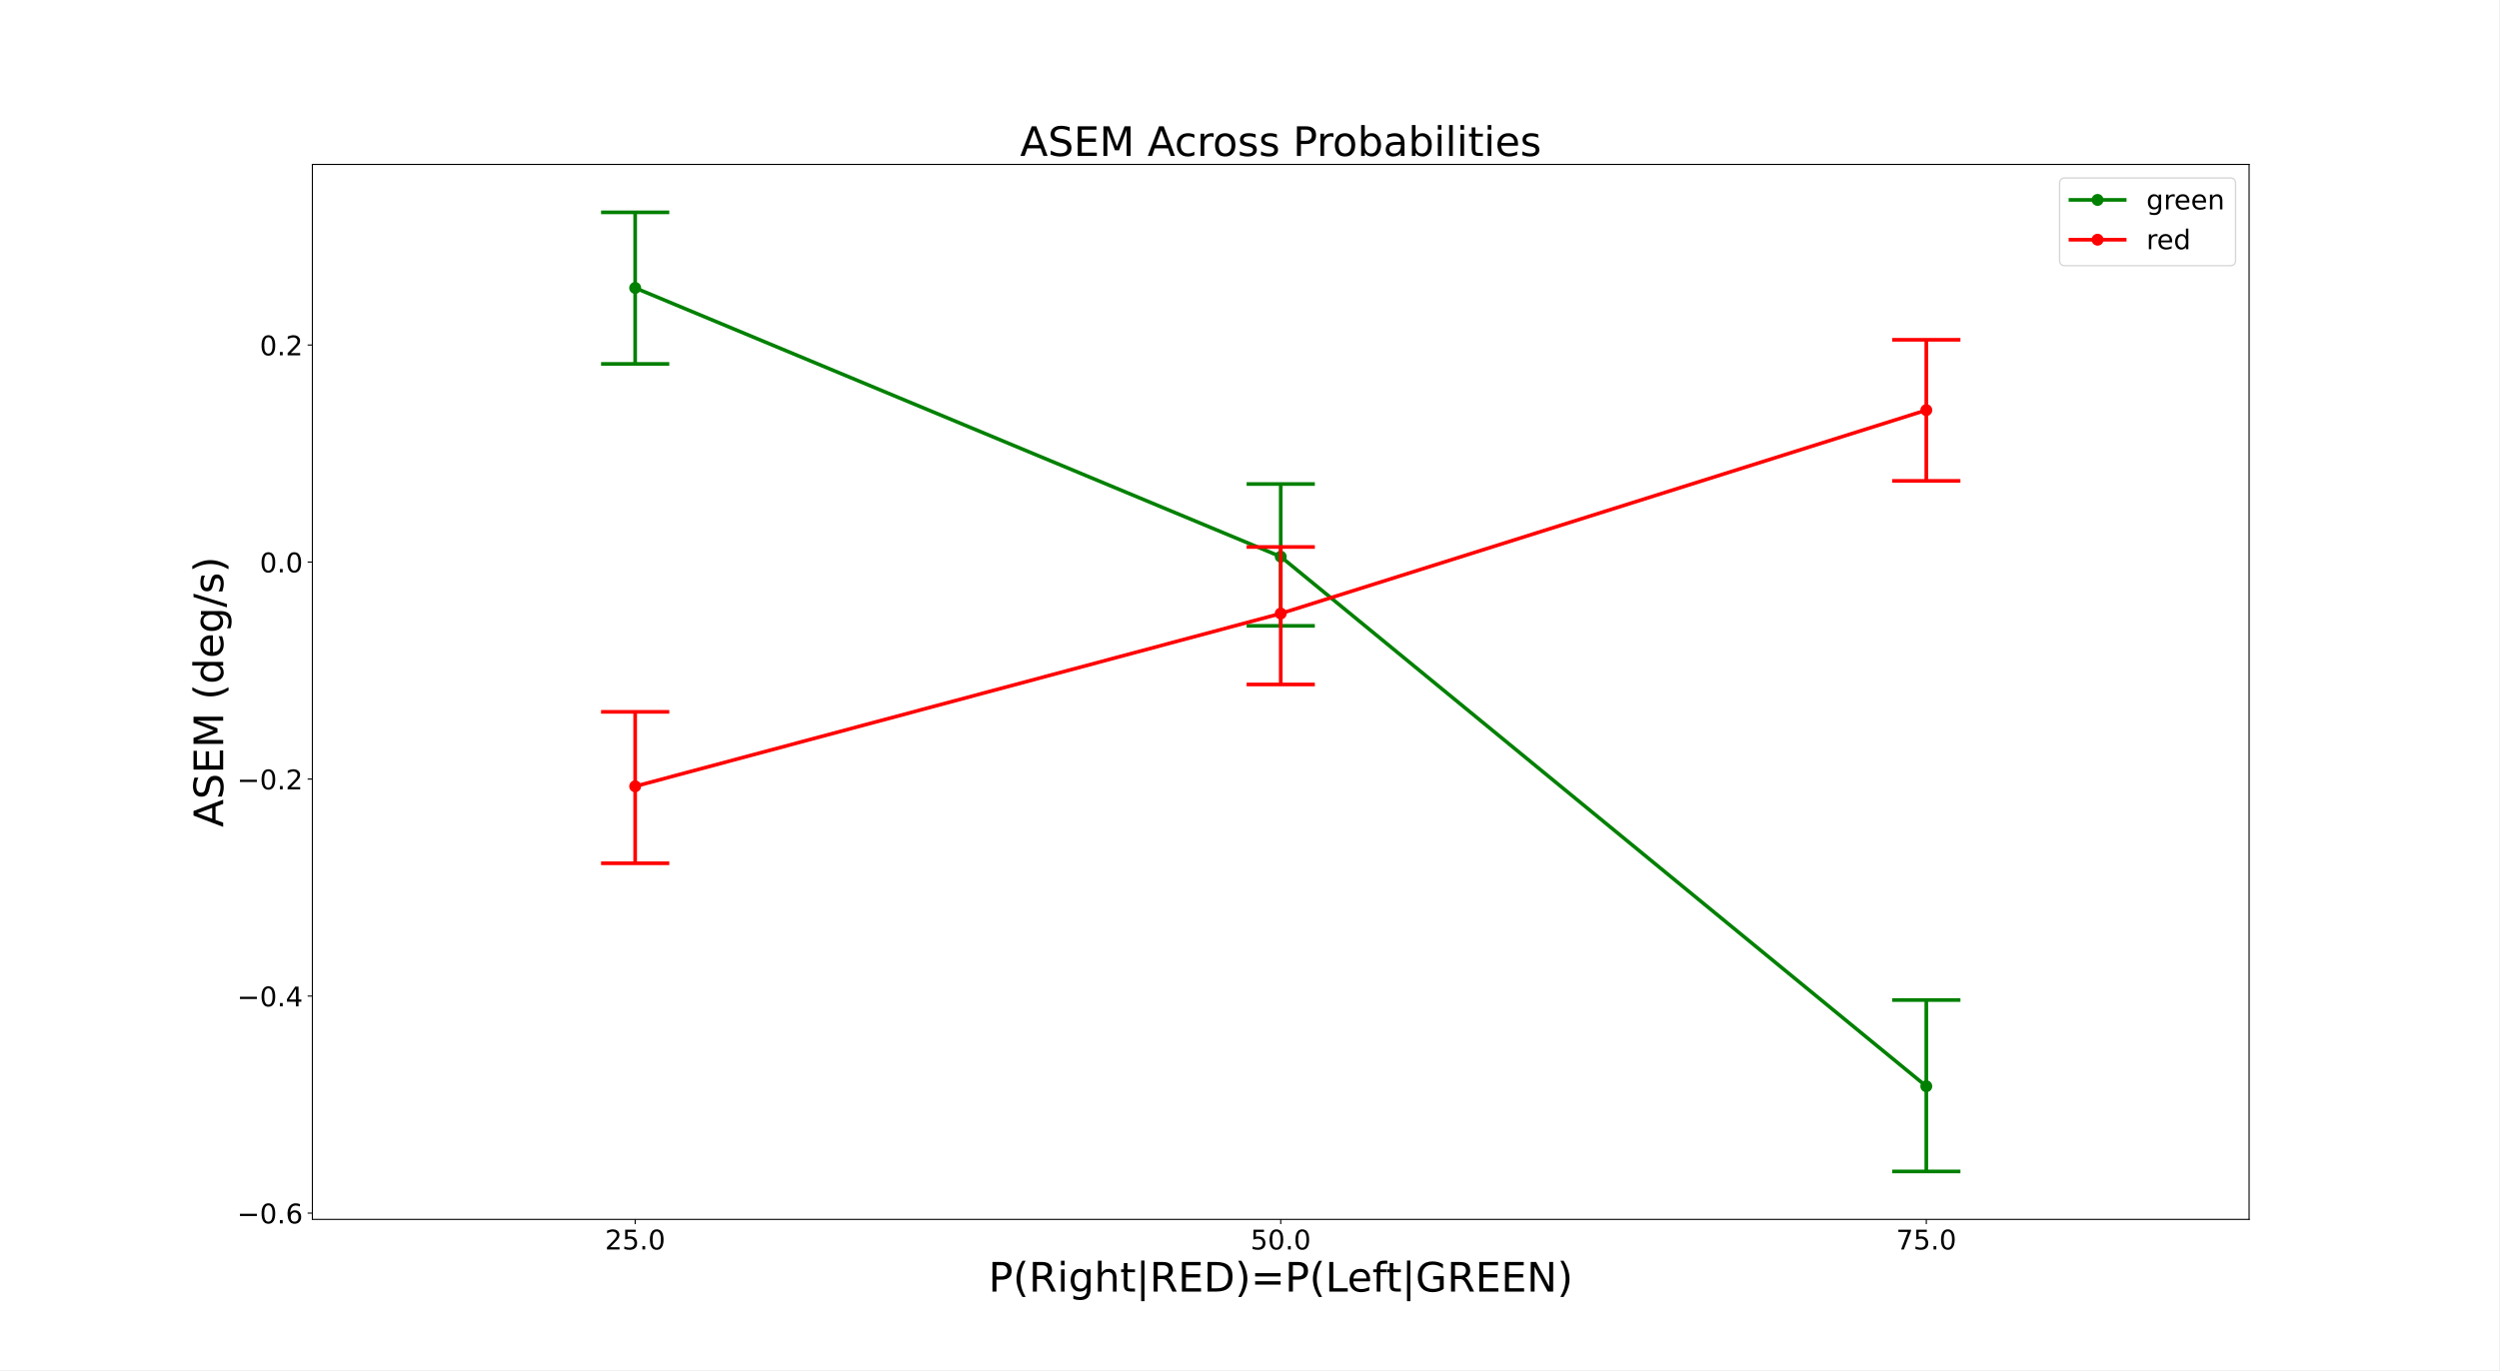
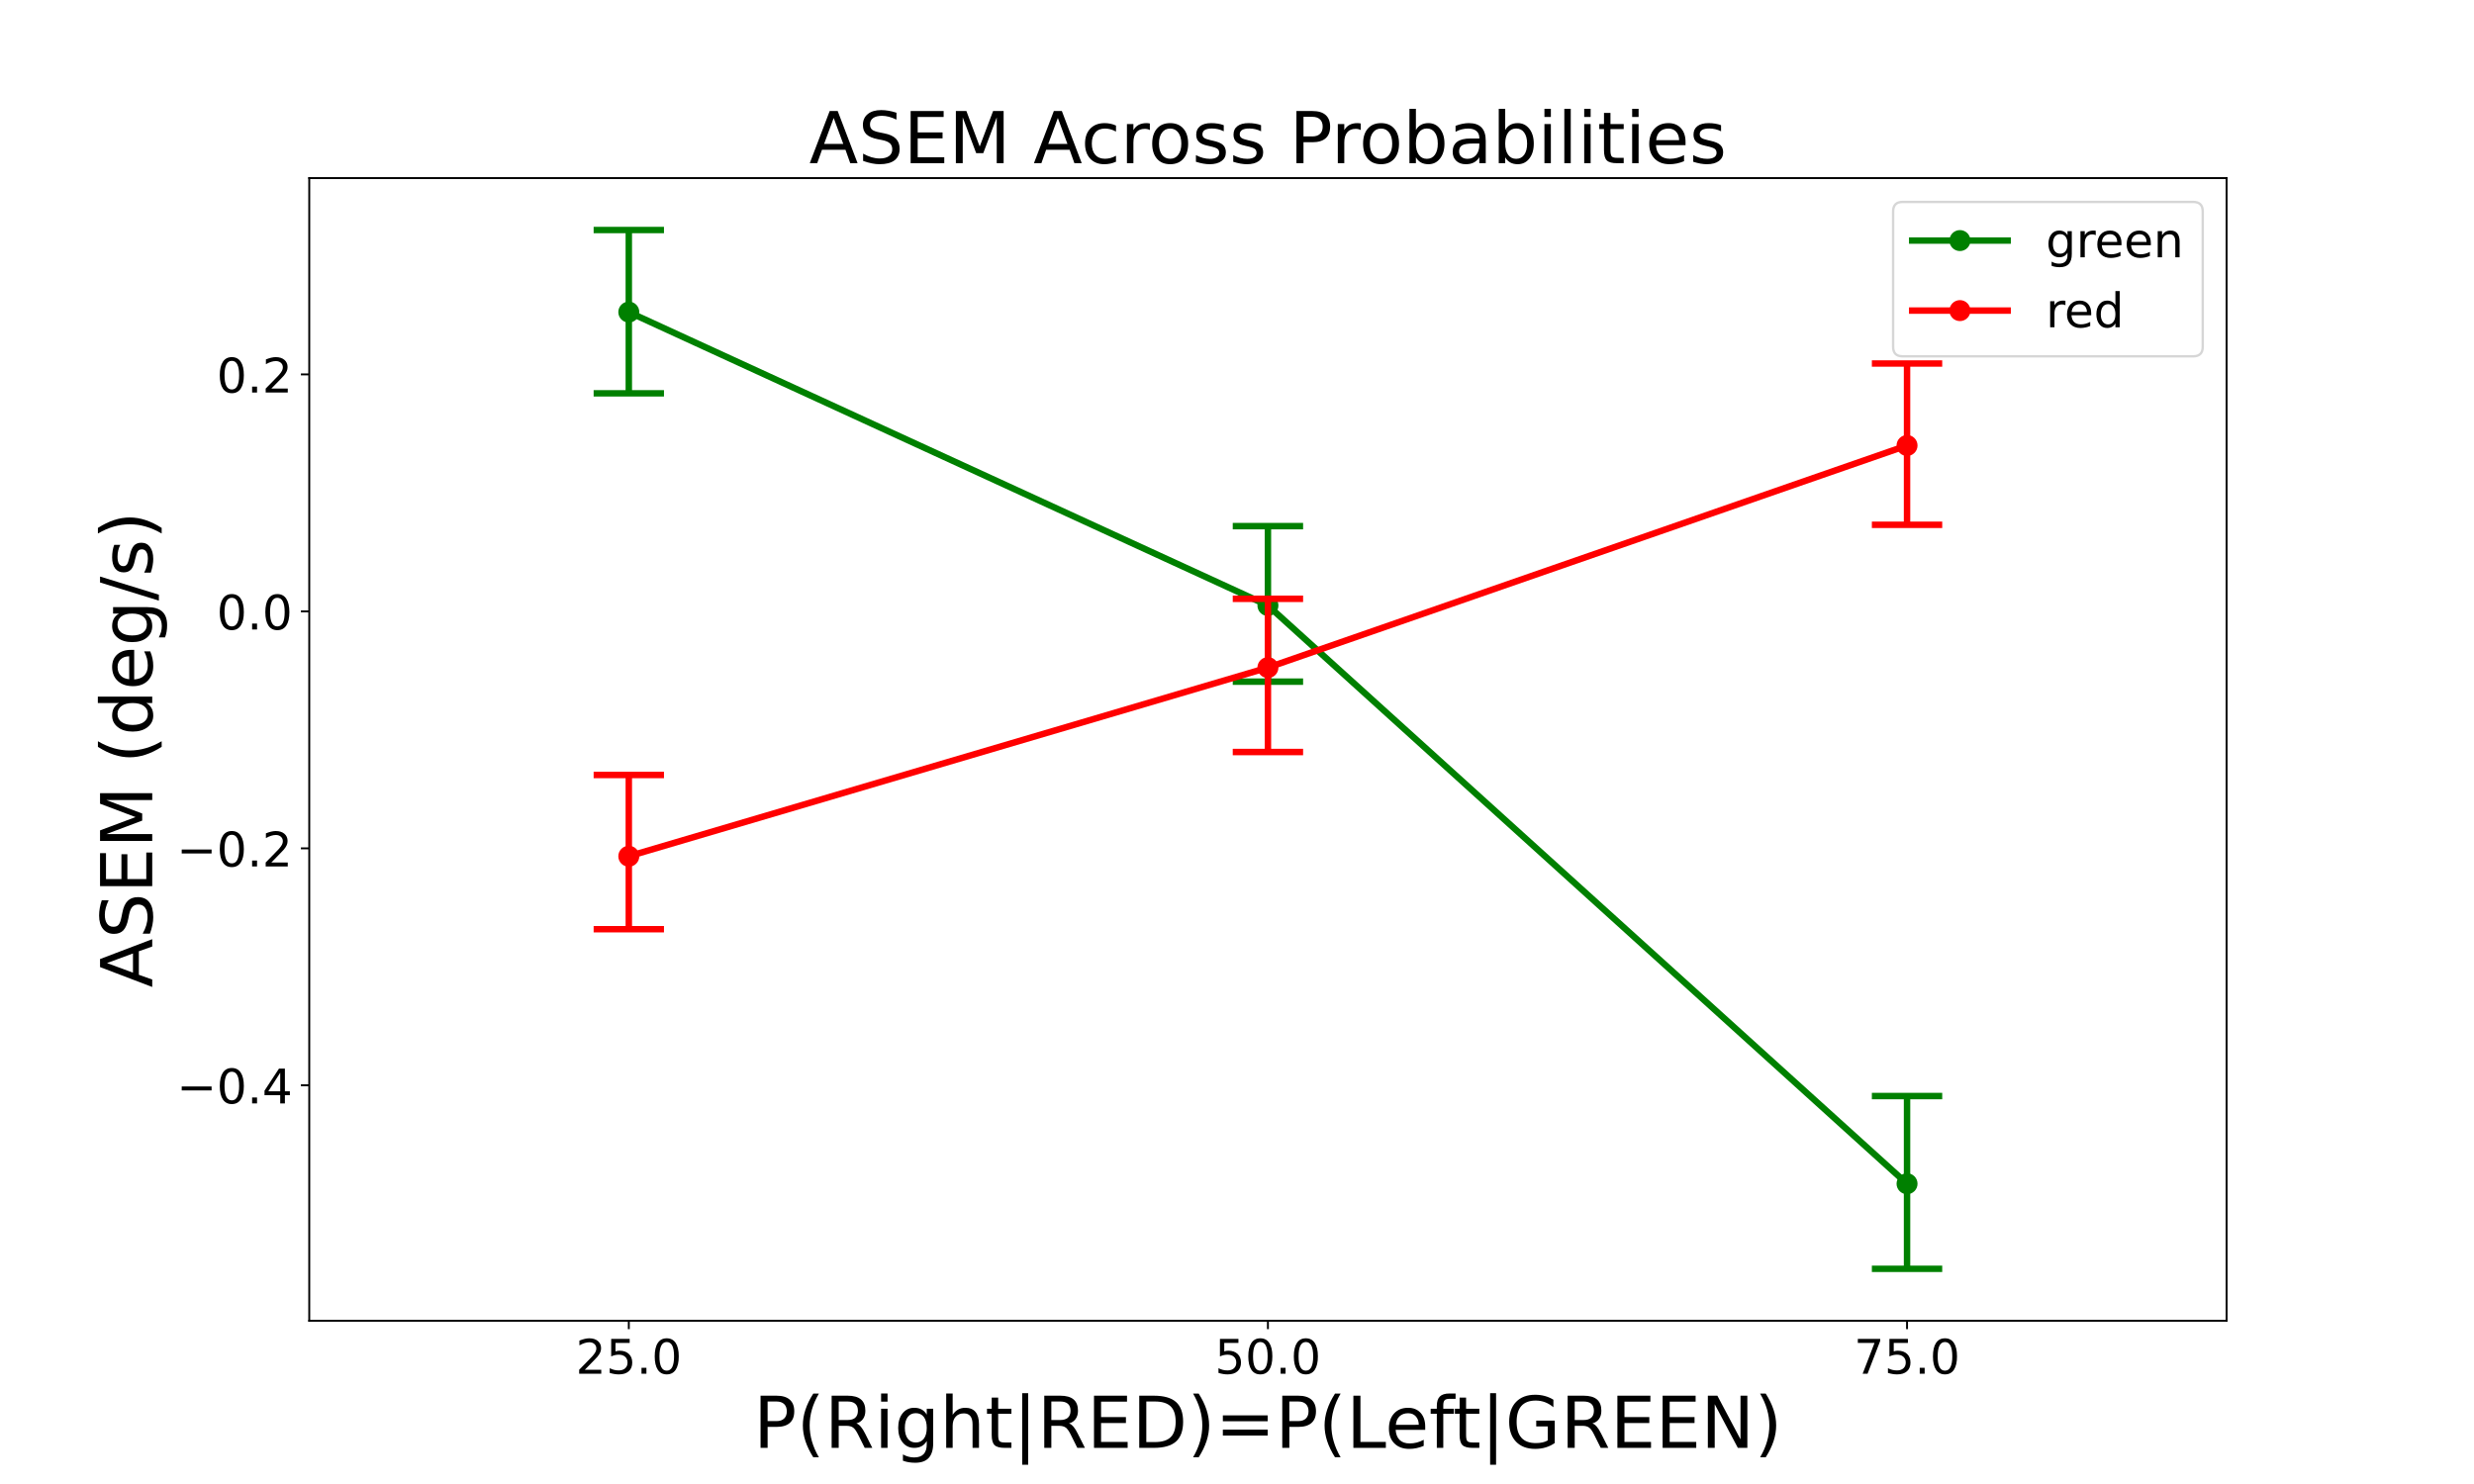
- <svg xmlns="http://www.w3.org/2000/svg" xmlns:xlink="http://www.w3.org/1999/xlink" width="1843.2pt" height="1010.88pt" viewBox="0 0 1843.2 1010.88" version="1.1">
+ <svg xmlns="http://www.w3.org/2000/svg" xmlns:xlink="http://www.w3.org/1999/xlink" width="1036.8pt" height="622.08pt" viewBox="0 0 1036.8 622.08" version="1.1">
  <defs>
    <style type="text/css">*{stroke-linejoin: round; stroke-linecap: butt}</style>
  </defs>
  <g id="figure_1">
    <g id="patch_1">
-       <path d="M 0 1010.88  L 1843.2 1010.88  L 1843.2 0  L 0 0  z " style="fill: #ffffff" />
+       <path d="M 0 622.08  L 1036.8 622.08  L 1036.8 0  L 0 0  z " style="fill: #ffffff" />
    </g>
    <g id="axes_1">
      <g id="patch_2">
-         <path d="M 230.4 899.683  L 1658.88 899.683  L 1658.88 121.306  L 230.4 121.306  z " style="fill: #ffffff" />
+         <path d="M 129.6 553.651  L 933.12 553.651  L 933.12 74.65  L 129.6 74.65  z " style="fill: #ffffff" />
      </g>
      <g id="matplotlib.axis_1">
        <g id="xtick_1">
          <g id="line2d_1">
            <defs>
-               <path id="m9258b7ae81" d="M 0 0  L 0 3.5  " style="stroke: #000000; stroke-width: 0.8" />
-             </defs>
-             <g>
-               <use xlink:href="#m9258b7ae81" x="468.48" y="899.683" style="stroke: #000000; stroke-width: 0.8" />
+               <path id="mec30c3f619" d="M 0 0  L 0 3.5  " style="stroke: #000000; stroke-width: 0.8" />
+             </defs>
+             <g>
+               <use xlink:href="#mec30c3f619" x="263.52" y="553.651" style="stroke: #000000; stroke-width: 0.8" />
            </g>
          </g>
          <g id="text_1">
-             <g transform="translate(446.2144 921.8801) scale(0.2 -0.2)">
+             <g transform="translate(241.2544 575.8481) scale(0.2 -0.2)">
              <defs>
                <path id="DejaVuSans-32" d="M 1228 531  L 3431 531  L 3431 0  L 469 0  L 469 531  Q 828 903 1448 1529  Q 2069 2156 2228 2338  Q 2531 2678 2651 2914  Q 2772 3150 2772 3378  Q 2772 3750 2511 3984  Q 2250 4219 1831 4219  Q 1534 4219 1204 4116  Q 875 4013 500 3803  L 500 4441  Q 881 4594 1212 4672  Q 1544 4750 1819 4750  Q 2544 4750 2975 4387  Q 3406 4025 3406 3419  Q 3406 3131 3298 2873  Q 3191 2616 2906 2266  Q 2828 2175 2409 1742  Q 1991 1309 1228 531  z " transform="scale(0.015625)" />
                <path id="DejaVuSans-35" d="M 691 4666  L 3169 4666  L 3169 4134  L 1269 4134  L 1269 2991  Q 1406 3038 1543 3061  Q 1681 3084 1819 3084  Q 2600 3084 3056 2656  Q 3513 2228 3513 1497  Q 3513 744 3044 326  Q 2575 -91 1722 -91  Q 1428 -91 1123 -41  Q 819 9 494 109  L 494 744  Q 775 591 1075 516  Q 1375 441 1709 441  Q 2250 441 2565 725  Q 2881 1009 2881 1497  Q 2881 1984 2565 2268  Q 2250 2553 1709 2553  Q 1456 2553 1204 2497  Q 953 2441 691 2322  L 691 4666  z " transform="scale(0.015625)" />
                <path id="DejaVuSans-2e" d="M 684 794  L 1344 794  L 1344 0  L 684 0  L 684 794  z " transform="scale(0.015625)" />
                <path id="DejaVuSans-30" d="M 2034 4250  Q 1547 4250 1301 3770  Q 1056 3291 1056 2328  Q 1056 1369 1301 889  Q 1547 409 2034 409  Q 2525 409 2770 889  Q 3016 1369 3016 2328  Q 3016 3291 2770 3770  Q 2525 4250 2034 4250  z M 2034 4750  Q 2819 4750 3233 4129  Q 3647 3509 3647 2328  Q 3647 1150 3233 529  Q 2819 -91 2034 -91  Q 1250 -91 836 529  Q 422 1150 422 2328  Q 422 3509 836 4129  Q 1250 4750 2034 4750  z " transform="scale(0.015625)" />
              </defs>
              <use xlink:href="#DejaVuSans-32" />
              <use xlink:href="#DejaVuSans-35" x="63.623" />
              <use xlink:href="#DejaVuSans-2e" x="127.246" />
              <use xlink:href="#DejaVuSans-30" x="159.033" />
            </g>
          </g>
        </g>
        <g id="xtick_2">
          <g id="line2d_2">
            <g>
-               <use xlink:href="#m9258b7ae81" x="944.64" y="899.683" style="stroke: #000000; stroke-width: 0.8" />
+               <use xlink:href="#mec30c3f619" x="531.36" y="553.651" style="stroke: #000000; stroke-width: 0.8" />
            </g>
          </g>
          <g id="text_2">
-             <g transform="translate(922.3744 921.8801) scale(0.2 -0.2)">
+             <g transform="translate(509.0944 575.8481) scale(0.2 -0.2)">
              <use xlink:href="#DejaVuSans-35" />
              <use xlink:href="#DejaVuSans-30" x="63.623" />
              <use xlink:href="#DejaVuSans-2e" x="127.246" />
              <use xlink:href="#DejaVuSans-30" x="159.033" />
            </g>
          </g>
        </g>
        <g id="xtick_3">
          <g id="line2d_3">
            <g>
-               <use xlink:href="#m9258b7ae81" x="1420.8" y="899.683" style="stroke: #000000; stroke-width: 0.8" />
+               <use xlink:href="#mec30c3f619" x="799.2" y="553.651" style="stroke: #000000; stroke-width: 0.8" />
            </g>
          </g>
          <g id="text_3">
-             <g transform="translate(1398.534 921.8801) scale(0.2 -0.2)">
+             <g transform="translate(776.9344 575.8481) scale(0.2 -0.2)">
              <defs>
                <path id="DejaVuSans-37" d="M 525 4666  L 3525 4666  L 3525 4397  L 1831 0  L 1172 0  L 2766 4134  L 525 4134  L 525 4666  z " transform="scale(0.015625)" />
              </defs>
              <use xlink:href="#DejaVuSans-37" />
              <use xlink:href="#DejaVuSans-35" x="63.623" />
              <use xlink:href="#DejaVuSans-2e" x="127.246" />
              <use xlink:href="#DejaVuSans-30" x="159.033" />
            </g>
          </g>
        </g>
        <g id="text_4">
-           <g transform="translate(729.0689 952.966) scale(0.3 -0.3)">
+           <g transform="translate(315.7889 606.934) scale(0.3 -0.3)">
            <defs>
              <path id="DejaVuSans-50" d="M 1259 4147  L 1259 2394  L 2053 2394  Q 2494 2394 2734 2622  Q 2975 2850 2975 3272  Q 2975 3691 2734 3919  Q 2494 4147 2053 4147  L 1259 4147  z M 628 4666  L 2053 4666  Q 2838 4666 3239 4311  Q 3641 3956 3641 3272  Q 3641 2581 3239 2228  Q 2838 1875 2053 1875  L 1259 1875  L 1259 0  L 628 0  L 628 4666  z " transform="scale(0.015625)" />
              <path id="DejaVuSans-28" d="M 1984 4856  Q 1566 4138 1362 3434  Q 1159 2731 1159 2009  Q 1159 1288 1364 580  Q 1569 -128 1984 -844  L 1484 -844  Q 1016 -109 783 600  Q 550 1309 550 2009  Q 550 2706 781 3412  Q 1013 4119 1484 4856  L 1984 4856  z " transform="scale(0.015625)" />
              <path id="DejaVuSans-52" d="M 2841 2188  Q 3044 2119 3236 1894  Q 3428 1669 3622 1275  L 4263 0  L 3584 0  L 2988 1197  Q 2756 1666 2539 1819  Q 2322 1972 1947 1972  L 1259 1972  L 1259 0  L 628 0  L 628 4666  L 2053 4666  Q 2853 4666 3247 4331  Q 3641 3997 3641 3322  Q 3641 2881 3436 2590  Q 3231 2300 2841 2188  z M 1259 4147  L 1259 2491  L 2053 2491  Q 2509 2491 2742 2702  Q 2975 2913 2975 3322  Q 2975 3731 2742 3939  Q 2509 4147 2053 4147  L 1259 4147  z " transform="scale(0.015625)" />
              <path id="DejaVuSans-69" d="M 603 3500  L 1178 3500  L 1178 0  L 603 0  L 603 3500  z M 603 4863  L 1178 4863  L 1178 4134  L 603 4134  L 603 4863  z " transform="scale(0.015625)" />
              <path id="DejaVuSans-67" d="M 2906 1791  Q 2906 2416 2648 2759  Q 2391 3103 1925 3103  Q 1463 3103 1205 2759  Q 947 2416 947 1791  Q 947 1169 1205 825  Q 1463 481 1925 481  Q 2391 481 2648 825  Q 2906 1169 2906 1791  z M 3481 434  Q 3481 -459 3084 -895  Q 2688 -1331 1869 -1331  Q 1566 -1331 1297 -1286  Q 1028 -1241 775 -1147  L 775 -588  Q 1028 -725 1275 -790  Q 1522 -856 1778 -856  Q 2344 -856 2625 -561  Q 2906 -266 2906 331  L 2906 616  Q 2728 306 2450 153  Q 2172 0 1784 0  Q 1141 0 747 490  Q 353 981 353 1791  Q 353 2603 747 3093  Q 1141 3584 1784 3584  Q 2172 3584 2450 3431  Q 2728 3278 2906 2969  L 2906 3500  L 3481 3500  L 3481 434  z " transform="scale(0.015625)" />
              <path id="DejaVuSans-68" d="M 3513 2113  L 3513 0  L 2938 0  L 2938 2094  Q 2938 2591 2744 2837  Q 2550 3084 2163 3084  Q 1697 3084 1428 2787  Q 1159 2491 1159 1978  L 1159 0  L 581 0  L 581 4863  L 1159 4863  L 1159 2956  Q 1366 3272 1645 3428  Q 1925 3584 2291 3584  Q 2894 3584 3203 3211  Q 3513 2838 3513 2113  z " transform="scale(0.015625)" />
              <path id="DejaVuSans-74" d="M 1172 4494  L 1172 3500  L 2356 3500  L 2356 3053  L 1172 3053  L 1172 1153  Q 1172 725 1289 603  Q 1406 481 1766 481  L 2356 481  L 2356 0  L 1766 0  Q 1100 0 847 248  Q 594 497 594 1153  L 594 3053  L 172 3053  L 172 3500  L 594 3500  L 594 4494  L 1172 4494  z " transform="scale(0.015625)" />
              <path id="DejaVuSans-7c" d="M 1344 4891  L 1344 -1509  L 813 -1509  L 813 4891  L 1344 4891  z " transform="scale(0.015625)" />
              <path id="DejaVuSans-45" d="M 628 4666  L 3578 4666  L 3578 4134  L 1259 4134  L 1259 2753  L 3481 2753  L 3481 2222  L 1259 2222  L 1259 531  L 3634 531  L 3634 0  L 628 0  L 628 4666  z " transform="scale(0.015625)" />
              <path id="DejaVuSans-44" d="M 1259 4147  L 1259 519  L 2022 519  Q 2988 519 3436 956  Q 3884 1394 3884 2338  Q 3884 3275 3436 3711  Q 2988 4147 2022 4147  L 1259 4147  z M 628 4666  L 1925 4666  Q 3281 4666 3915 4102  Q 4550 3538 4550 2338  Q 4550 1131 3912 565  Q 3275 0 1925 0  L 628 0  L 628 4666  z " transform="scale(0.015625)" />
              <path id="DejaVuSans-29" d="M 513 4856  L 1013 4856  Q 1481 4119 1714 3412  Q 1947 2706 1947 2009  Q 1947 1309 1714 600  Q 1481 -109 1013 -844  L 513 -844  Q 928 -128 1133 580  Q 1338 1288 1338 2009  Q 1338 2731 1133 3434  Q 928 4138 513 4856  z " transform="scale(0.015625)" />
              <path id="DejaVuSans-3d" d="M 678 2906  L 4684 2906  L 4684 2381  L 678 2381  L 678 2906  z M 678 1631  L 4684 1631  L 4684 1100  L 678 1100  L 678 1631  z " transform="scale(0.015625)" />
              <path id="DejaVuSans-4c" d="M 628 4666  L 1259 4666  L 1259 531  L 3531 531  L 3531 0  L 628 0  L 628 4666  z " transform="scale(0.015625)" />
              <path id="DejaVuSans-65" d="M 3597 1894  L 3597 1613  L 953 1613  Q 991 1019 1311 708  Q 1631 397 2203 397  Q 2534 397 2845 478  Q 3156 559 3463 722  L 3463 178  Q 3153 47 2828 -22  Q 2503 -91 2169 -91  Q 1331 -91 842 396  Q 353 884 353 1716  Q 353 2575 817 3079  Q 1281 3584 2069 3584  Q 2775 3584 3186 3129  Q 3597 2675 3597 1894  z M 3022 2063  Q 3016 2534 2758 2815  Q 2500 3097 2075 3097  Q 1594 3097 1305 2825  Q 1016 2553 972 2059  L 3022 2063  z " transform="scale(0.015625)" />
              <path id="DejaVuSans-66" d="M 2375 4863  L 2375 4384  L 1825 4384  Q 1516 4384 1395 4259  Q 1275 4134 1275 3809  L 1275 3500  L 2222 3500  L 2222 3053  L 1275 3053  L 1275 0  L 697 0  L 697 3053  L 147 3053  L 147 3500  L 697 3500  L 697 3744  Q 697 4328 969 4595  Q 1241 4863 1831 4863  L 2375 4863  z " transform="scale(0.015625)" />
              <path id="DejaVuSans-47" d="M 3809 666  L 3809 1919  L 2778 1919  L 2778 2438  L 4434 2438  L 4434 434  Q 4069 175 3628 42  Q 3188 -91 2688 -91  Q 1594 -91 976 548  Q 359 1188 359 2328  Q 359 3472 976 4111  Q 1594 4750 2688 4750  Q 3144 4750 3555 4637  Q 3966 4525 4313 4306  L 4313 3634  Q 3963 3931 3569 4081  Q 3175 4231 2741 4231  Q 1884 4231 1454 3753  Q 1025 3275 1025 2328  Q 1025 1384 1454 906  Q 1884 428 2741 428  Q 3075 428 3337 486  Q 3600 544 3809 666  z " transform="scale(0.015625)" />
              <path id="DejaVuSans-4e" d="M 628 4666  L 1478 4666  L 3547 763  L 3547 4666  L 4159 4666  L 4159 0  L 3309 0  L 1241 3903  L 1241 0  L 628 0  L 628 4666  z " transform="scale(0.015625)" />
            </defs>
            <use xlink:href="#DejaVuSans-50" />
            <use xlink:href="#DejaVuSans-28" x="60.303" />
            <use xlink:href="#DejaVuSans-52" x="99.316" />
            <use xlink:href="#DejaVuSans-69" x="168.799" />
            <use xlink:href="#DejaVuSans-67" x="196.582" />
            <use xlink:href="#DejaVuSans-68" x="260.059" />
            <use xlink:href="#DejaVuSans-74" x="323.438" />
            <use xlink:href="#DejaVuSans-7c" x="362.646" />
            <use xlink:href="#DejaVuSans-52" x="396.338" />
            <use xlink:href="#DejaVuSans-45" x="465.82" />
            <use xlink:href="#DejaVuSans-44" x="529.004" />
            <use xlink:href="#DejaVuSans-29" x="606.006" />
            <use xlink:href="#DejaVuSans-3d" x="645.02" />
            <use xlink:href="#DejaVuSans-50" x="728.809" />
            <use xlink:href="#DejaVuSans-28" x="789.111" />
            <use xlink:href="#DejaVuSans-4c" x="828.125" />
            <use xlink:href="#DejaVuSans-65" x="882.088" />
            <use xlink:href="#DejaVuSans-66" x="943.611" />
            <use xlink:href="#DejaVuSans-74" x="977.066" />
            <use xlink:href="#DejaVuSans-7c" x="1016.275" />
            <use xlink:href="#DejaVuSans-47" x="1049.967" />
            <use xlink:href="#DejaVuSans-52" x="1127.457" />
            <use xlink:href="#DejaVuSans-45" x="1196.939" />
            <use xlink:href="#DejaVuSans-45" x="1260.123" />
            <use xlink:href="#DejaVuSans-4e" x="1323.307" />
            <use xlink:href="#DejaVuSans-29" x="1398.111" />
          </g>
        </g>
      </g>
      <g id="matplotlib.axis_2">
        <g id="ytick_1">
          <g id="line2d_4">
            <defs>
-               <path id="m6751827b52" d="M 0 0  L -3.5 0  " style="stroke: #000000; stroke-width: 0.8" />
-             </defs>
-             <g>
-               <use xlink:href="#m6751827b52" x="230.4" y="895.049" style="stroke: #000000; stroke-width: 0.8" />
+               <path id="mea7cb22e58" d="M 0 0  L -3.5 0  " style="stroke: #000000; stroke-width: 0.8" />
+             </defs>
+             <g>
+               <use xlink:href="#mea7cb22e58" x="129.6" y="454.939" style="stroke: #000000; stroke-width: 0.8" />
            </g>
          </g>
          <g id="text_5">
-             <g transform="translate(174.8344 902.6473) scale(0.2 -0.2)">
+             <g transform="translate(74.03437 462.5374) scale(0.2 -0.2)">
              <defs>
                <path id="DejaVuSans-2212" d="M 678 2272  L 4684 2272  L 4684 1741  L 678 1741  L 678 2272  z " transform="scale(0.015625)" />
-                 <path id="DejaVuSans-36" d="M 2113 2584  Q 1688 2584 1439 2293  Q 1191 2003 1191 1497  Q 1191 994 1439 701  Q 1688 409 2113 409  Q 2538 409 2786 701  Q 3034 994 3034 1497  Q 3034 2003 2786 2293  Q 2538 2584 2113 2584  z M 3366 4563  L 3366 3988  Q 3128 4100 2886 4159  Q 2644 4219 2406 4219  Q 1781 4219 1451 3797  Q 1122 3375 1075 2522  Q 1259 2794 1537 2939  Q 1816 3084 2150 3084  Q 2853 3084 3261 2657  Q 3669 2231 3669 1497  Q 3669 778 3244 343  Q 2819 -91 2113 -91  Q 1303 -91 875 529  Q 447 1150 447 2328  Q 447 3434 972 4092  Q 1497 4750 2381 4750  Q 2619 4750 2861 4703  Q 3103 4656 3366 4563  z " transform="scale(0.015625)" />
-               </defs>
-               <use xlink:href="#DejaVuSans-2212" />
-               <use xlink:href="#DejaVuSans-30" x="83.789" />
-               <use xlink:href="#DejaVuSans-2e" x="147.412" />
-               <use xlink:href="#DejaVuSans-36" x="179.199" />
-             </g>
-           </g>
-         </g>
-         <g id="ytick_2">
-           <g id="line2d_5">
-             <g>
-               <use xlink:href="#m6751827b52" x="230.4" y="734.927" style="stroke: #000000; stroke-width: 0.8" />
-             </g>
-           </g>
-           <g id="text_6">
-             <g transform="translate(174.8344 742.5251) scale(0.2 -0.2)">
-               <defs>
                <path id="DejaVuSans-34" d="M 2419 4116  L 825 1625  L 2419 1625  L 2419 4116  z M 2253 4666  L 3047 4666  L 3047 1625  L 3713 1625  L 3713 1100  L 3047 1100  L 3047 0  L 2419 0  L 2419 1100  L 313 1100  L 313 1709  L 2253 4666  z " transform="scale(0.015625)" />
              </defs>
              <use xlink:href="#DejaVuSans-2212" />
              <use xlink:href="#DejaVuSans-30" x="83.789" />
              <use xlink:href="#DejaVuSans-2e" x="147.412" />
              <use xlink:href="#DejaVuSans-34" x="179.199" />
            </g>
          </g>
        </g>
-         <g id="ytick_3">
-           <g id="line2d_6">
-             <g>
-               <use xlink:href="#m6751827b52" x="230.4" y="574.804" style="stroke: #000000; stroke-width: 0.8" />
-             </g>
-           </g>
-           <g id="text_7">
-             <g transform="translate(174.8344 582.4029) scale(0.2 -0.2)">
+         <g id="ytick_2">
+           <g id="line2d_5">
+             <g>
+               <use xlink:href="#mea7cb22e58" x="129.6" y="355.609" style="stroke: #000000; stroke-width: 0.8" />
+             </g>
+           </g>
+           <g id="text_6">
+             <g transform="translate(74.03437 363.2069) scale(0.2 -0.2)">
              <use xlink:href="#DejaVuSans-2212" />
              <use xlink:href="#DejaVuSans-30" x="83.789" />
              <use xlink:href="#DejaVuSans-2e" x="147.412" />
              <use xlink:href="#DejaVuSans-32" x="179.199" />
            </g>
          </g>
        </g>
-         <g id="ytick_4">
-           <g id="line2d_7">
-             <g>
-               <use xlink:href="#m6751827b52" x="230.4" y="414.682" style="stroke: #000000; stroke-width: 0.8" />
-             </g>
-           </g>
-           <g id="text_8">
-             <g transform="translate(191.5938 422.2807) scale(0.2 -0.2)">
+         <g id="ytick_3">
+           <g id="line2d_6">
+             <g>
+               <use xlink:href="#mea7cb22e58" x="129.6" y="256.278" style="stroke: #000000; stroke-width: 0.8" />
+             </g>
+           </g>
+           <g id="text_7">
+             <g transform="translate(90.79375 263.8764) scale(0.2 -0.2)">
              <use xlink:href="#DejaVuSans-30" />
              <use xlink:href="#DejaVuSans-2e" x="63.623" />
              <use xlink:href="#DejaVuSans-30" x="95.41" />
            </g>
          </g>
        </g>
-         <g id="ytick_5">
-           <g id="line2d_8">
-             <g>
-               <use xlink:href="#m6751827b52" x="230.4" y="254.56" style="stroke: #000000; stroke-width: 0.8" />
-             </g>
-           </g>
-           <g id="text_9">
-             <g transform="translate(191.5938 262.1585) scale(0.2 -0.2)">
+         <g id="ytick_4">
+           <g id="line2d_7">
+             <g>
+               <use xlink:href="#mea7cb22e58" x="129.6" y="156.948" style="stroke: #000000; stroke-width: 0.8" />
+             </g>
+           </g>
+           <g id="text_8">
+             <g transform="translate(90.79375 164.5459) scale(0.2 -0.2)">
              <use xlink:href="#DejaVuSans-30" />
              <use xlink:href="#DejaVuSans-2e" x="63.623" />
              <use xlink:href="#DejaVuSans-32" x="95.41" />
            </g>
          </g>
        </g>
-         <g id="text_10">
-           <g transform="translate(164.5953 610.3124) rotate(-90) scale(0.3 -0.3)">
+         <g id="text_9">
+           <g transform="translate(63.79531 413.9684) rotate(-90) scale(0.3 -0.3)">
            <defs>
              <path id="DejaVuSans-41" d="M 2188 4044  L 1331 1722  L 3047 1722  L 2188 4044  z M 1831 4666  L 2547 4666  L 4325 0  L 3669 0  L 3244 1197  L 1141 1197  L 716 0  L 50 0  L 1831 4666  z " transform="scale(0.015625)" />
              <path id="DejaVuSans-53" d="M 3425 4513  L 3425 3897  Q 3066 4069 2747 4153  Q 2428 4238 2131 4238  Q 1616 4238 1336 4038  Q 1056 3838 1056 3469  Q 1056 3159 1242 3001  Q 1428 2844 1947 2747  L 2328 2669  Q 3034 2534 3370 2195  Q 3706 1856 3706 1288  Q 3706 609 3251 259  Q 2797 -91 1919 -91  Q 1588 -91 1214 -16  Q 841 59 441 206  L 441 856  Q 825 641 1194 531  Q 1563 422 1919 422  Q 2459 422 2753 634  Q 3047 847 3047 1241  Q 3047 1584 2836 1778  Q 2625 1972 2144 2069  L 1759 2144  Q 1053 2284 737 2584  Q 422 2884 422 3419  Q 422 4038 858 4394  Q 1294 4750 2059 4750  Q 2388 4750 2728 4690  Q 3069 4631 3425 4513  z " transform="scale(0.015625)" />
              <path id="DejaVuSans-4d" d="M 628 4666  L 1569 4666  L 2759 1491  L 3956 4666  L 4897 4666  L 4897 0  L 4281 0  L 4281 4097  L 3078 897  L 2444 897  L 1241 4097  L 1241 0  L 628 0  L 628 4666  z " transform="scale(0.015625)" />
              <path id="DejaVuSans-20" transform="scale(0.015625)" />
              <path id="DejaVuSans-64" d="M 2906 2969  L 2906 4863  L 3481 4863  L 3481 0  L 2906 0  L 2906 525  Q 2725 213 2448 61  Q 2172 -91 1784 -91  Q 1150 -91 751 415  Q 353 922 353 1747  Q 353 2572 751 3078  Q 1150 3584 1784 3584  Q 2172 3584 2448 3432  Q 2725 3281 2906 2969  z M 947 1747  Q 947 1113 1208 752  Q 1469 391 1925 391  Q 2381 391 2643 752  Q 2906 1113 2906 1747  Q 2906 2381 2643 2742  Q 2381 3103 1925 3103  Q 1469 3103 1208 2742  Q 947 2381 947 1747  z " transform="scale(0.015625)" />
              <path id="DejaVuSans-2f" d="M 1625 4666  L 2156 4666  L 531 -594  L 0 -594  L 1625 4666  z " transform="scale(0.015625)" />
              <path id="DejaVuSans-73" d="M 2834 3397  L 2834 2853  Q 2591 2978 2328 3040  Q 2066 3103 1784 3103  Q 1356 3103 1142 2972  Q 928 2841 928 2578  Q 928 2378 1081 2264  Q 1234 2150 1697 2047  L 1894 2003  Q 2506 1872 2764 1633  Q 3022 1394 3022 966  Q 3022 478 2636 193  Q 2250 -91 1575 -91  Q 1294 -91 989 -36  Q 684 19 347 128  L 347 722  Q 666 556 975 473  Q 1284 391 1588 391  Q 1994 391 2212 530  Q 2431 669 2431 922  Q 2431 1156 2273 1281  Q 2116 1406 1581 1522  L 1381 1569  Q 847 1681 609 1914  Q 372 2147 372 2553  Q 372 3047 722 3315  Q 1072 3584 1716 3584  Q 2034 3584 2315 3537  Q 2597 3491 2834 3397  z " transform="scale(0.015625)" />
            </defs>
            <use xlink:href="#DejaVuSans-41" />
            <use xlink:href="#DejaVuSans-53" x="68.408" />
            <use xlink:href="#DejaVuSans-45" x="131.885" />
            <use xlink:href="#DejaVuSans-4d" x="195.068" />
            <use xlink:href="#DejaVuSans-20" x="281.348" />
            <use xlink:href="#DejaVuSans-28" x="313.135" />
            <use xlink:href="#DejaVuSans-64" x="352.148" />
            <use xlink:href="#DejaVuSans-65" x="415.625" />
            <use xlink:href="#DejaVuSans-67" x="477.148" />
            <use xlink:href="#DejaVuSans-2f" x="540.625" />
            <use xlink:href="#DejaVuSans-73" x="574.316" />
            <use xlink:href="#DejaVuSans-29" x="626.416" />
          </g>
        </g>
      </g>
+       <g id="line2d_8">
+         <path d="M 263.52 130.821  L 531.36 253.822  L 799.2 496.212  " clip-path="url(#pf89e4c6513)" style="fill: none; stroke: #008000; stroke-width: 2.7; stroke-linecap: square" />
+         <defs>
+           <path id="m1477a7c966" d="M 0 3.384  C 0.897 3.384 1.758 3.027 2.393 2.393  C 3.027 1.758 3.384 0.897 3.384 0  C 3.384 -0.897 3.027 -1.758 2.393 -2.393  C 1.758 -3.027 0.897 -3.384 0 -3.384  C -0.897 -3.384 -1.758 -3.027 -2.393 -2.393  C -3.027 -1.758 -3.384 -0.897 -3.384 0  C -3.384 0.897 -3.027 1.758 -2.393 2.393  C -1.758 3.027 -0.897 3.384 0 3.384  z " style="stroke: #008000; stroke-width: 2.025" />
+         </defs>
+         <g clip-path="url(#pf89e4c6513)">
+           <use xlink:href="#m1477a7c966" x="263.52" y="130.821" style="fill: #008000; stroke: #008000; stroke-width: 2.025" />
+           <use xlink:href="#m1477a7c966" x="531.36" y="253.822" style="fill: #008000; stroke: #008000; stroke-width: 2.025" />
+           <use xlink:href="#m1477a7c966" x="799.2" y="496.212" style="fill: #008000; stroke: #008000; stroke-width: 2.025" />
+         </g>
+       </g>
      <g id="line2d_9">
-         <path d="M 468.48 212.443  L 944.64 410.723  L 1420.8 801.459  " clip-path="url(#pd0ec805b38)" style="fill: none; stroke: #008000; stroke-width: 2.7; stroke-linecap: square" />
+         <path d="M 250.128 164.878  L 276.912 164.878  M 263.52 164.878  L 263.52 96.422  M 250.128 96.422  L 276.912 96.422  " clip-path="url(#pf89e4c6513)" style="fill: none; stroke: #008000; stroke-width: 2.7; stroke-linecap: square" />
+       </g>
+       <g id="line2d_10">
+         <path d="M 517.968 285.749  L 544.752 285.749  M 531.36 285.749  L 531.36 220.553  M 517.968 220.553  L 544.752 220.553  " clip-path="url(#pf89e4c6513)" style="fill: none; stroke: #008000; stroke-width: 2.7; stroke-linecap: square" />
+       </g>
+       <g id="line2d_11">
+         <path d="M 785.808 531.878  L 812.592 531.878  M 799.2 531.878  L 799.2 459.453  M 785.808 459.453  L 812.592 459.453  " clip-path="url(#pf89e4c6513)" style="fill: none; stroke: #008000; stroke-width: 2.7; stroke-linecap: square" />
+       </g>
+       <g id="line2d_12">
+         <path d="M 263.52 358.931  L 531.36 279.843  L 799.2 186.746  " clip-path="url(#pf89e4c6513)" style="fill: none; stroke: #ff0000; stroke-width: 2.7; stroke-linecap: square" />
        <defs>
-           <path id="m439eb88e8a" d="M 0 3.384  C 0.897 3.384 1.758 3.027 2.393 2.393  C 3.027 1.758 3.384 0.897 3.384 0  C 3.384 -0.897 3.027 -1.758 2.393 -2.393  C 1.758 -3.027 0.897 -3.384 0 -3.384  C -0.897 -3.384 -1.758 -3.027 -2.393 -2.393  C -3.027 -1.758 -3.384 -0.897 -3.384 0  C -3.384 0.897 -3.027 1.758 -2.393 2.393  C -1.758 3.027 -0.897 3.384 0 3.384  z " style="stroke: #008000; stroke-width: 2.025" />
+           <path id="m25693138db" d="M 0 3.384  C 0.897 3.384 1.758 3.027 2.393 2.393  C 3.027 1.758 3.384 0.897 3.384 0  C 3.384 -0.897 3.027 -1.758 2.393 -2.393  C 1.758 -3.027 0.897 -3.384 0 -3.384  C -0.897 -3.384 -1.758 -3.027 -2.393 -2.393  C -3.027 -1.758 -3.384 -0.897 -3.384 0  C -3.384 0.897 -3.027 1.758 -2.393 2.393  C -1.758 3.027 -0.897 3.384 0 3.384  z " style="stroke: #ff0000; stroke-width: 2.025" />
        </defs>
-         <g clip-path="url(#pd0ec805b38)">
-           <use xlink:href="#m439eb88e8a" x="468.48" y="212.443" style="fill: #008000; stroke: #008000; stroke-width: 2.025" />
-           <use xlink:href="#m439eb88e8a" x="944.64" y="410.723" style="fill: #008000; stroke: #008000; stroke-width: 2.025" />
-           <use xlink:href="#m439eb88e8a" x="1420.8" y="801.459" style="fill: #008000; stroke: #008000; stroke-width: 2.025" />
-         </g>
-       </g>
-       <g id="line2d_10">
-         <path d="M 444.672 268.508  L 492.288 268.508  M 468.48 268.508  L 468.48 156.686  M 444.672 156.686  L 492.288 156.686  " clip-path="url(#pd0ec805b38)" style="fill: none; stroke: #008000; stroke-width: 2.7; stroke-linecap: square" />
-       </g>
-       <g id="line2d_11">
-         <path d="M 920.832 461.738  L 968.448 461.738  M 944.64 461.738  L 944.64 357.097  M 920.832 357.097  L 968.448 357.097  " clip-path="url(#pd0ec805b38)" style="fill: none; stroke: #008000; stroke-width: 2.7; stroke-linecap: square" />
-       </g>
-       <g id="line2d_12">
-         <path d="M 1396.992 864.302  L 1444.608 864.302  M 1420.8 864.302  L 1420.8 737.844  M 1396.992 737.844  L 1444.608 737.844  " clip-path="url(#pd0ec805b38)" style="fill: none; stroke: #008000; stroke-width: 2.7; stroke-linecap: square" />
+         <g clip-path="url(#pf89e4c6513)">
+           <use xlink:href="#m25693138db" x="263.52" y="358.931" style="fill: #ff0000; stroke: #ff0000; stroke-width: 2.025" />
+           <use xlink:href="#m25693138db" x="531.36" y="279.843" style="fill: #ff0000; stroke: #ff0000; stroke-width: 2.025" />
+           <use xlink:href="#m25693138db" x="799.2" y="186.746" style="fill: #ff0000; stroke: #ff0000; stroke-width: 2.025" />
+         </g>
      </g>
      <g id="line2d_13">
-         <path d="M 468.48 580.16  L 944.64 452.67  L 1420.8 302.596  " clip-path="url(#pd0ec805b38)" style="fill: none; stroke: #ff0000; stroke-width: 2.7; stroke-linecap: square" />
-         <defs>
-           <path id="m1af45fc8e2" d="M 0 3.384  C 0.897 3.384 1.758 3.027 2.393 2.393  C 3.027 1.758 3.384 0.897 3.384 0  C 3.384 -0.897 3.027 -1.758 2.393 -2.393  C 1.758 -3.027 0.897 -3.384 0 -3.384  C -0.897 -3.384 -1.758 -3.027 -2.393 -2.393  C -3.027 -1.758 -3.384 -0.897 -3.384 0  C -3.384 0.897 -3.027 1.758 -2.393 2.393  C -1.758 3.027 -0.897 3.384 0 3.384  z " style="stroke: #ff0000; stroke-width: 2.025" />
-         </defs>
-         <g clip-path="url(#pd0ec805b38)">
-           <use xlink:href="#m1af45fc8e2" x="468.48" y="580.16" style="fill: #ff0000; stroke: #ff0000; stroke-width: 2.025" />
-           <use xlink:href="#m1af45fc8e2" x="944.64" y="452.67" style="fill: #ff0000; stroke: #ff0000; stroke-width: 2.025" />
-           <use xlink:href="#m1af45fc8e2" x="1420.8" y="302.596" style="fill: #ff0000; stroke: #ff0000; stroke-width: 2.025" />
-         </g>
+         <path d="M 250.128 389.518  L 276.912 389.518  M 263.52 389.518  L 263.52 324.863  M 250.128 324.863  L 276.912 324.863  " clip-path="url(#pf89e4c6513)" style="fill: none; stroke: #ff0000; stroke-width: 2.7; stroke-linecap: square" />
      </g>
      <g id="line2d_14">
-         <path d="M 444.672 636.953  L 492.288 636.953  M 468.48 636.953  L 468.48 525.228  M 444.672 525.228  L 492.288 525.228  " clip-path="url(#pd0ec805b38)" style="fill: none; stroke: #ff0000; stroke-width: 2.7; stroke-linecap: square" />
+         <path d="M 517.968 315.25  L 544.752 315.25  M 531.36 315.25  L 531.36 251.023  M 517.968 251.023  L 544.752 251.023  " clip-path="url(#pf89e4c6513)" style="fill: none; stroke: #ff0000; stroke-width: 2.7; stroke-linecap: square" />
      </g>
      <g id="line2d_15">
-         <path d="M 920.832 505.01  L 968.448 505.01  M 944.64 505.01  L 944.64 403.546  M 920.832 403.546  L 968.448 403.546  " clip-path="url(#pd0ec805b38)" style="fill: none; stroke: #ff0000; stroke-width: 2.7; stroke-linecap: square" />
-       </g>
-       <g id="line2d_16">
-         <path d="M 1396.992 354.801  L 1444.608 354.801  M 1420.8 354.801  L 1420.8 250.7  M 1396.992 250.7  L 1444.608 250.7  " clip-path="url(#pd0ec805b38)" style="fill: none; stroke: #ff0000; stroke-width: 2.7; stroke-linecap: square" />
-       </g>
+         <path d="M 785.808 220.001  L 812.592 220.001  M 799.2 220.001  L 799.2 152.379  M 785.808 152.379  L 812.592 152.379  " clip-path="url(#pf89e4c6513)" style="fill: none; stroke: #ff0000; stroke-width: 2.7; stroke-linecap: square" />
+       </g>
+       <g id="line2d_16" />
      <g id="line2d_17" />
-       <g id="line2d_18" />
      <g id="patch_3">
-         <path d="M 230.4 899.683  L 230.4 121.306  " style="fill: none; stroke: #000000; stroke-width: 0.8; stroke-linejoin: miter; stroke-linecap: square" />
+         <path d="M 129.6 553.651  L 129.6 74.65  " style="fill: none; stroke: #000000; stroke-width: 0.8; stroke-linejoin: miter; stroke-linecap: square" />
      </g>
      <g id="patch_4">
-         <path d="M 1658.88 899.683  L 1658.88 121.306  " style="fill: none; stroke: #000000; stroke-width: 0.8; stroke-linejoin: miter; stroke-linecap: square" />
+         <path d="M 933.12 553.651  L 933.12 74.65  " style="fill: none; stroke: #000000; stroke-width: 0.8; stroke-linejoin: miter; stroke-linecap: square" />
      </g>
      <g id="patch_5">
-         <path d="M 230.4 899.683  L 1658.88 899.683  " style="fill: none; stroke: #000000; stroke-width: 0.8; stroke-linejoin: miter; stroke-linecap: square" />
+         <path d="M 129.6 553.651  L 933.12 553.651  " style="fill: none; stroke: #000000; stroke-width: 0.8; stroke-linejoin: miter; stroke-linecap: square" />
      </g>
      <g id="patch_6">
-         <path d="M 230.4 121.306  L 1658.88 121.306  " style="fill: none; stroke: #000000; stroke-width: 0.8; stroke-linejoin: miter; stroke-linecap: square" />
-       </g>
-       <g id="text_11">
-         <g transform="translate(752.4009 115.0665) scale(0.3 -0.3)">
+         <path d="M 129.6 74.65  L 933.12 74.65  " style="fill: none; stroke: #000000; stroke-width: 0.8; stroke-linejoin: miter; stroke-linecap: square" />
+       </g>
+       <g id="text_10">
+         <g transform="translate(339.1209 68.41054) scale(0.3 -0.3)">
          <defs>
            <path id="DejaVuSans-63" d="M 3122 3366  L 3122 2828  Q 2878 2963 2633 3030  Q 2388 3097 2138 3097  Q 1578 3097 1268 2742  Q 959 2388 959 1747  Q 959 1106 1268 751  Q 1578 397 2138 397  Q 2388 397 2633 464  Q 2878 531 3122 666  L 3122 134  Q 2881 22 2623 -34  Q 2366 -91 2075 -91  Q 1284 -91 818 406  Q 353 903 353 1747  Q 353 2603 823 3093  Q 1294 3584 2113 3584  Q 2378 3584 2631 3529  Q 2884 3475 3122 3366  z " transform="scale(0.015625)" />
            <path id="DejaVuSans-72" d="M 2631 2963  Q 2534 3019 2420 3045  Q 2306 3072 2169 3072  Q 1681 3072 1420 2755  Q 1159 2438 1159 1844  L 1159 0  L 581 0  L 581 3500  L 1159 3500  L 1159 2956  Q 1341 3275 1631 3429  Q 1922 3584 2338 3584  Q 2397 3584 2469 3576  Q 2541 3569 2628 3553  L 2631 2963  z " transform="scale(0.015625)" />
            <path id="DejaVuSans-6f" d="M 1959 3097  Q 1497 3097 1228 2736  Q 959 2375 959 1747  Q 959 1119 1226 758  Q 1494 397 1959 397  Q 2419 397 2687 759  Q 2956 1122 2956 1747  Q 2956 2369 2687 2733  Q 2419 3097 1959 3097  z M 1959 3584  Q 2709 3584 3137 3096  Q 3566 2609 3566 1747  Q 3566 888 3137 398  Q 2709 -91 1959 -91  Q 1206 -91 779 398  Q 353 888 353 1747  Q 353 2609 779 3096  Q 1206 3584 1959 3584  z " transform="scale(0.015625)" />
            <path id="DejaVuSans-62" d="M 3116 1747  Q 3116 2381 2855 2742  Q 2594 3103 2138 3103  Q 1681 3103 1420 2742  Q 1159 2381 1159 1747  Q 1159 1113 1420 752  Q 1681 391 2138 391  Q 2594 391 2855 752  Q 3116 1113 3116 1747  z M 1159 2969  Q 1341 3281 1617 3432  Q 1894 3584 2278 3584  Q 2916 3584 3314 3078  Q 3713 2572 3713 1747  Q 3713 922 3314 415  Q 2916 -91 2278 -91  Q 1894 -91 1617 61  Q 1341 213 1159 525  L 1159 0  L 581 0  L 581 4863  L 1159 4863  L 1159 2969  z " transform="scale(0.015625)" />
            <path id="DejaVuSans-61" d="M 2194 1759  Q 1497 1759 1228 1600  Q 959 1441 959 1056  Q 959 750 1161 570  Q 1363 391 1709 391  Q 2188 391 2477 730  Q 2766 1069 2766 1631  L 2766 1759  L 2194 1759  z M 3341 1997  L 3341 0  L 2766 0  L 2766 531  Q 2569 213 2275 61  Q 1981 -91 1556 -91  Q 1019 -91 701 211  Q 384 513 384 1019  Q 384 1609 779 1909  Q 1175 2209 1959 2209  L 2766 2209  L 2766 2266  Q 2766 2663 2505 2880  Q 2244 3097 1772 3097  Q 1472 3097 1187 3025  Q 903 2953 641 2809  L 641 3341  Q 956 3463 1253 3523  Q 1550 3584 1831 3584  Q 2591 3584 2966 3190  Q 3341 2797 3341 1997  z " transform="scale(0.015625)" />
            <path id="DejaVuSans-6c" d="M 603 4863  L 1178 4863  L 1178 0  L 603 0  L 603 4863  z " transform="scale(0.015625)" />
          </defs>
          <use xlink:href="#DejaVuSans-41" />
          <use xlink:href="#DejaVuSans-53" x="68.408" />
          <use xlink:href="#DejaVuSans-45" x="131.885" />
          <use xlink:href="#DejaVuSans-4d" x="195.068" />
          <use xlink:href="#DejaVuSans-20" x="281.348" />
          <use xlink:href="#DejaVuSans-41" x="313.135" />
          <use xlink:href="#DejaVuSans-63" x="379.793" />
          <use xlink:href="#DejaVuSans-72" x="434.773" />
          <use xlink:href="#DejaVuSans-6f" x="473.637" />
          <use xlink:href="#DejaVuSans-73" x="534.818" />
          <use xlink:href="#DejaVuSans-73" x="586.918" />
          <use xlink:href="#DejaVuSans-20" x="639.018" />
          <use xlink:href="#DejaVuSans-50" x="670.805" />
          <use xlink:href="#DejaVuSans-72" x="729.357" />
          <use xlink:href="#DejaVuSans-6f" x="768.221" />
          <use xlink:href="#DejaVuSans-62" x="829.402" />
          <use xlink:href="#DejaVuSans-61" x="892.879" />
          <use xlink:href="#DejaVuSans-62" x="954.158" />
          <use xlink:href="#DejaVuSans-69" x="1017.635" />
          <use xlink:href="#DejaVuSans-6c" x="1045.418" />
          <use xlink:href="#DejaVuSans-69" x="1073.201" />
          <use xlink:href="#DejaVuSans-74" x="1100.984" />
          <use xlink:href="#DejaVuSans-69" x="1140.193" />
          <use xlink:href="#DejaVuSans-65" x="1167.977" />
          <use xlink:href="#DejaVuSans-73" x="1229.5" />
        </g>
      </g>
      <g id="legend_1">
        <g id="patch_7">
-           <path d="M 1523.124 196.018  L 1644.88 196.018  Q 1648.88 196.018 1648.88 192.018  L 1648.88 135.306  Q 1648.88 131.306 1644.88 131.306  L 1523.124 131.306  Q 1519.124 131.306 1519.124 135.306  L 1519.124 192.018  Q 1519.124 196.018 1523.124 196.018  z " style="fill: #ffffff; opacity: 0.8; stroke: #cccccc; stroke-linejoin: miter" />
-         </g>
-         <g id="line2d_19">
-           <path d="M 1527.124 147.502  L 1547.124 147.502  L 1567.124 147.502  " style="fill: none; stroke: #008000; stroke-width: 2.7; stroke-linecap: square" />
+           <path d="M 797.364 149.362  L 919.12 149.362  Q 923.12 149.362 923.12 145.362  L 923.12 88.65  Q 923.12 84.65 919.12 84.65  L 797.364 84.65  Q 793.364 84.65 793.364 88.65  L 793.364 145.362  Q 793.364 149.362 797.364 149.362  z " style="fill: #ffffff; opacity: 0.8; stroke: #cccccc; stroke-linejoin: miter" />
+         </g>
+         <g id="line2d_18">
+           <path d="M 801.364 100.846  L 821.364 100.846  L 841.364 100.846  " style="fill: none; stroke: #008000; stroke-width: 2.7; stroke-linecap: square" />
          <g>
-             <use xlink:href="#m439eb88e8a" x="1547.124" y="147.502" style="fill: #008000; stroke: #008000; stroke-width: 2.025" />
-           </g>
-         </g>
-         <g id="text_12">
-           <g transform="translate(1583.124 154.5025) scale(0.2 -0.2)">
+             <use xlink:href="#m1477a7c966" x="821.364" y="100.846" style="fill: #008000; stroke: #008000; stroke-width: 2.025" />
+           </g>
+         </g>
+         <g id="text_11">
+           <g transform="translate(857.3637 107.8465) scale(0.2 -0.2)">
            <defs>
              <path id="DejaVuSans-6e" d="M 3513 2113  L 3513 0  L 2938 0  L 2938 2094  Q 2938 2591 2744 2837  Q 2550 3084 2163 3084  Q 1697 3084 1428 2787  Q 1159 2491 1159 1978  L 1159 0  L 581 0  L 581 3500  L 1159 3500  L 1159 2956  Q 1366 3272 1645 3428  Q 1925 3584 2291 3584  Q 2894 3584 3203 3211  Q 3513 2838 3513 2113  z " transform="scale(0.015625)" />
            </defs>
            <use xlink:href="#DejaVuSans-67" />
            <use xlink:href="#DejaVuSans-72" x="63.477" />
            <use xlink:href="#DejaVuSans-65" x="102.34" />
            <use xlink:href="#DejaVuSans-65" x="163.863" />
            <use xlink:href="#DejaVuSans-6e" x="225.387" />
          </g>
        </g>
-         <g id="line2d_20">
-           <path d="M 1527.124 176.859  L 1547.124 176.859  L 1567.124 176.859  " style="fill: none; stroke: #ff0000; stroke-width: 2.7; stroke-linecap: square" />
+         <g id="line2d_19">
+           <path d="M 801.364 130.203  L 821.364 130.203  L 841.364 130.203  " style="fill: none; stroke: #ff0000; stroke-width: 2.7; stroke-linecap: square" />
          <g>
-             <use xlink:href="#m1af45fc8e2" x="1547.124" y="176.859" style="fill: #ff0000; stroke: #ff0000; stroke-width: 2.025" />
-           </g>
-         </g>
-         <g id="text_13">
-           <g transform="translate(1583.124 183.8587) scale(0.2 -0.2)">
+             <use xlink:href="#m25693138db" x="821.364" y="130.203" style="fill: #ff0000; stroke: #ff0000; stroke-width: 2.025" />
+           </g>
+         </g>
+         <g id="text_12">
+           <g transform="translate(857.3637 137.2027) scale(0.2 -0.2)">
            <use xlink:href="#DejaVuSans-72" />
            <use xlink:href="#DejaVuSans-65" x="38.863" />
            <use xlink:href="#DejaVuSans-64" x="100.387" />
          </g>
        </g>
      </g>
    </g>
  </g>
  <defs>
-     <clipPath id="pd0ec805b38">
-       <rect x="230.4" y="121.306" width="1428.48" height="778.378" />
+     <clipPath id="pf89e4c6513">
+       <rect x="129.6" y="74.65" width="803.52" height="479.002" />
    </clipPath>
  </defs>
</svg>
